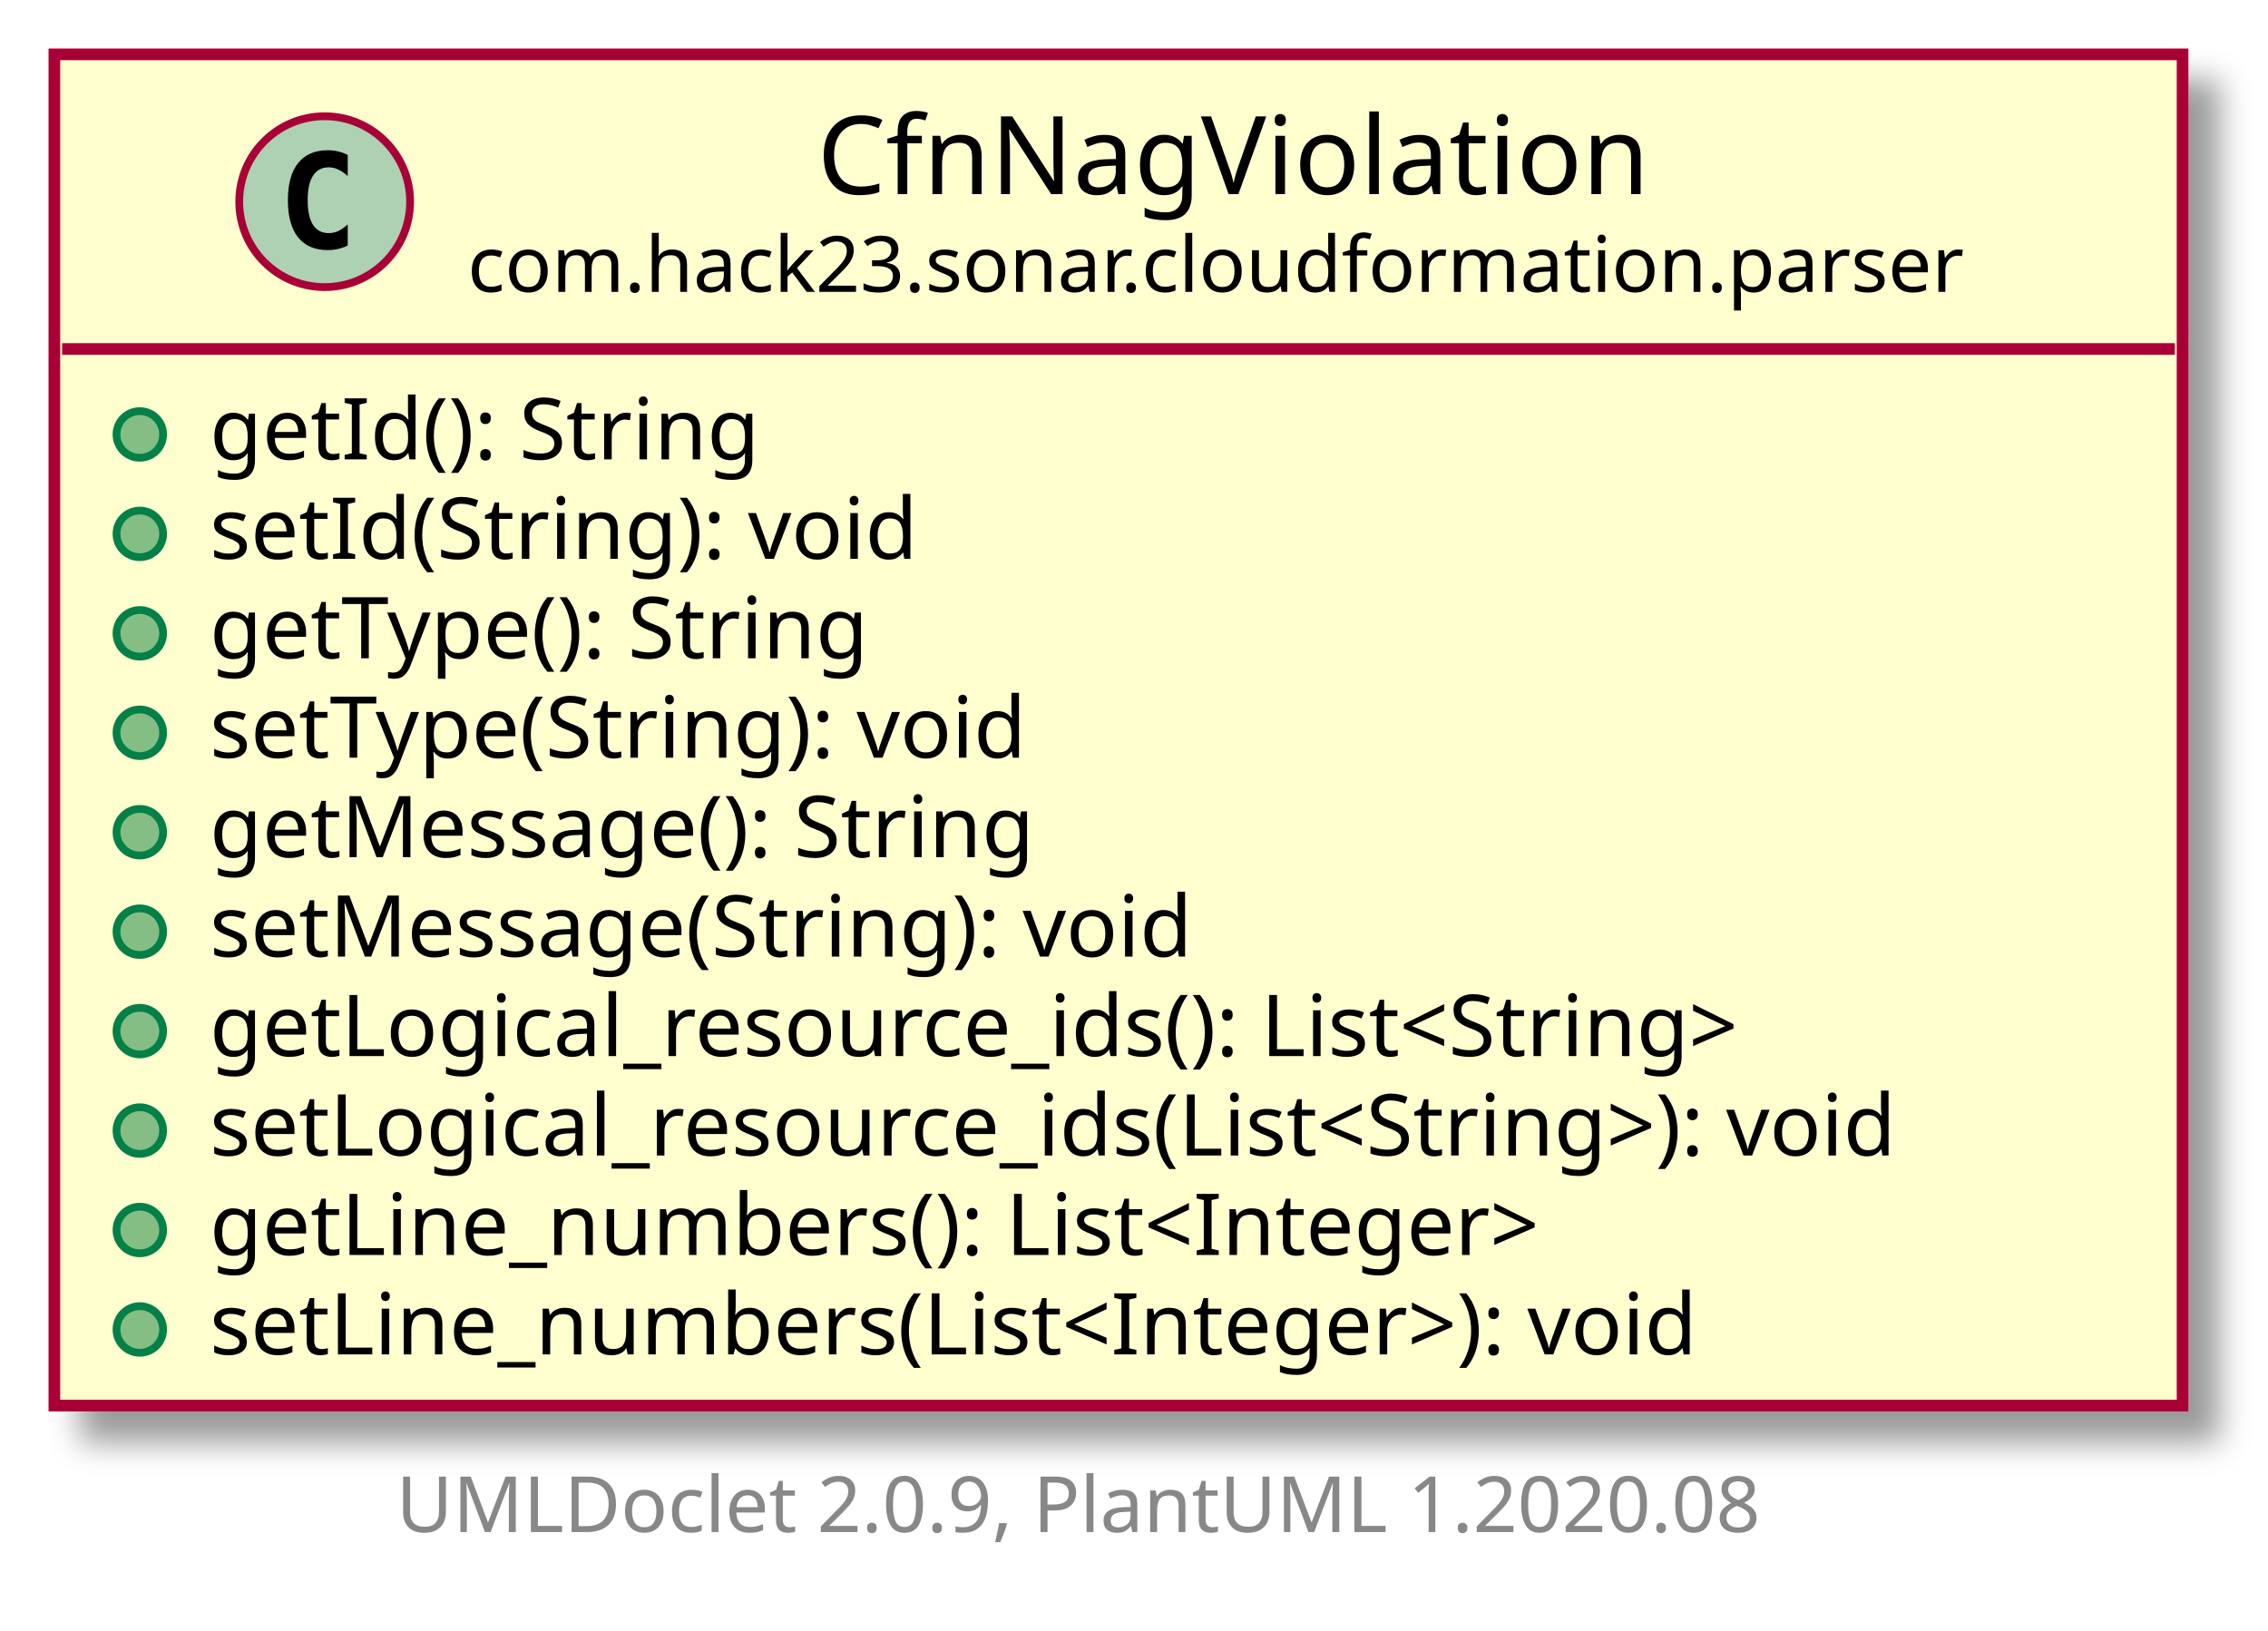
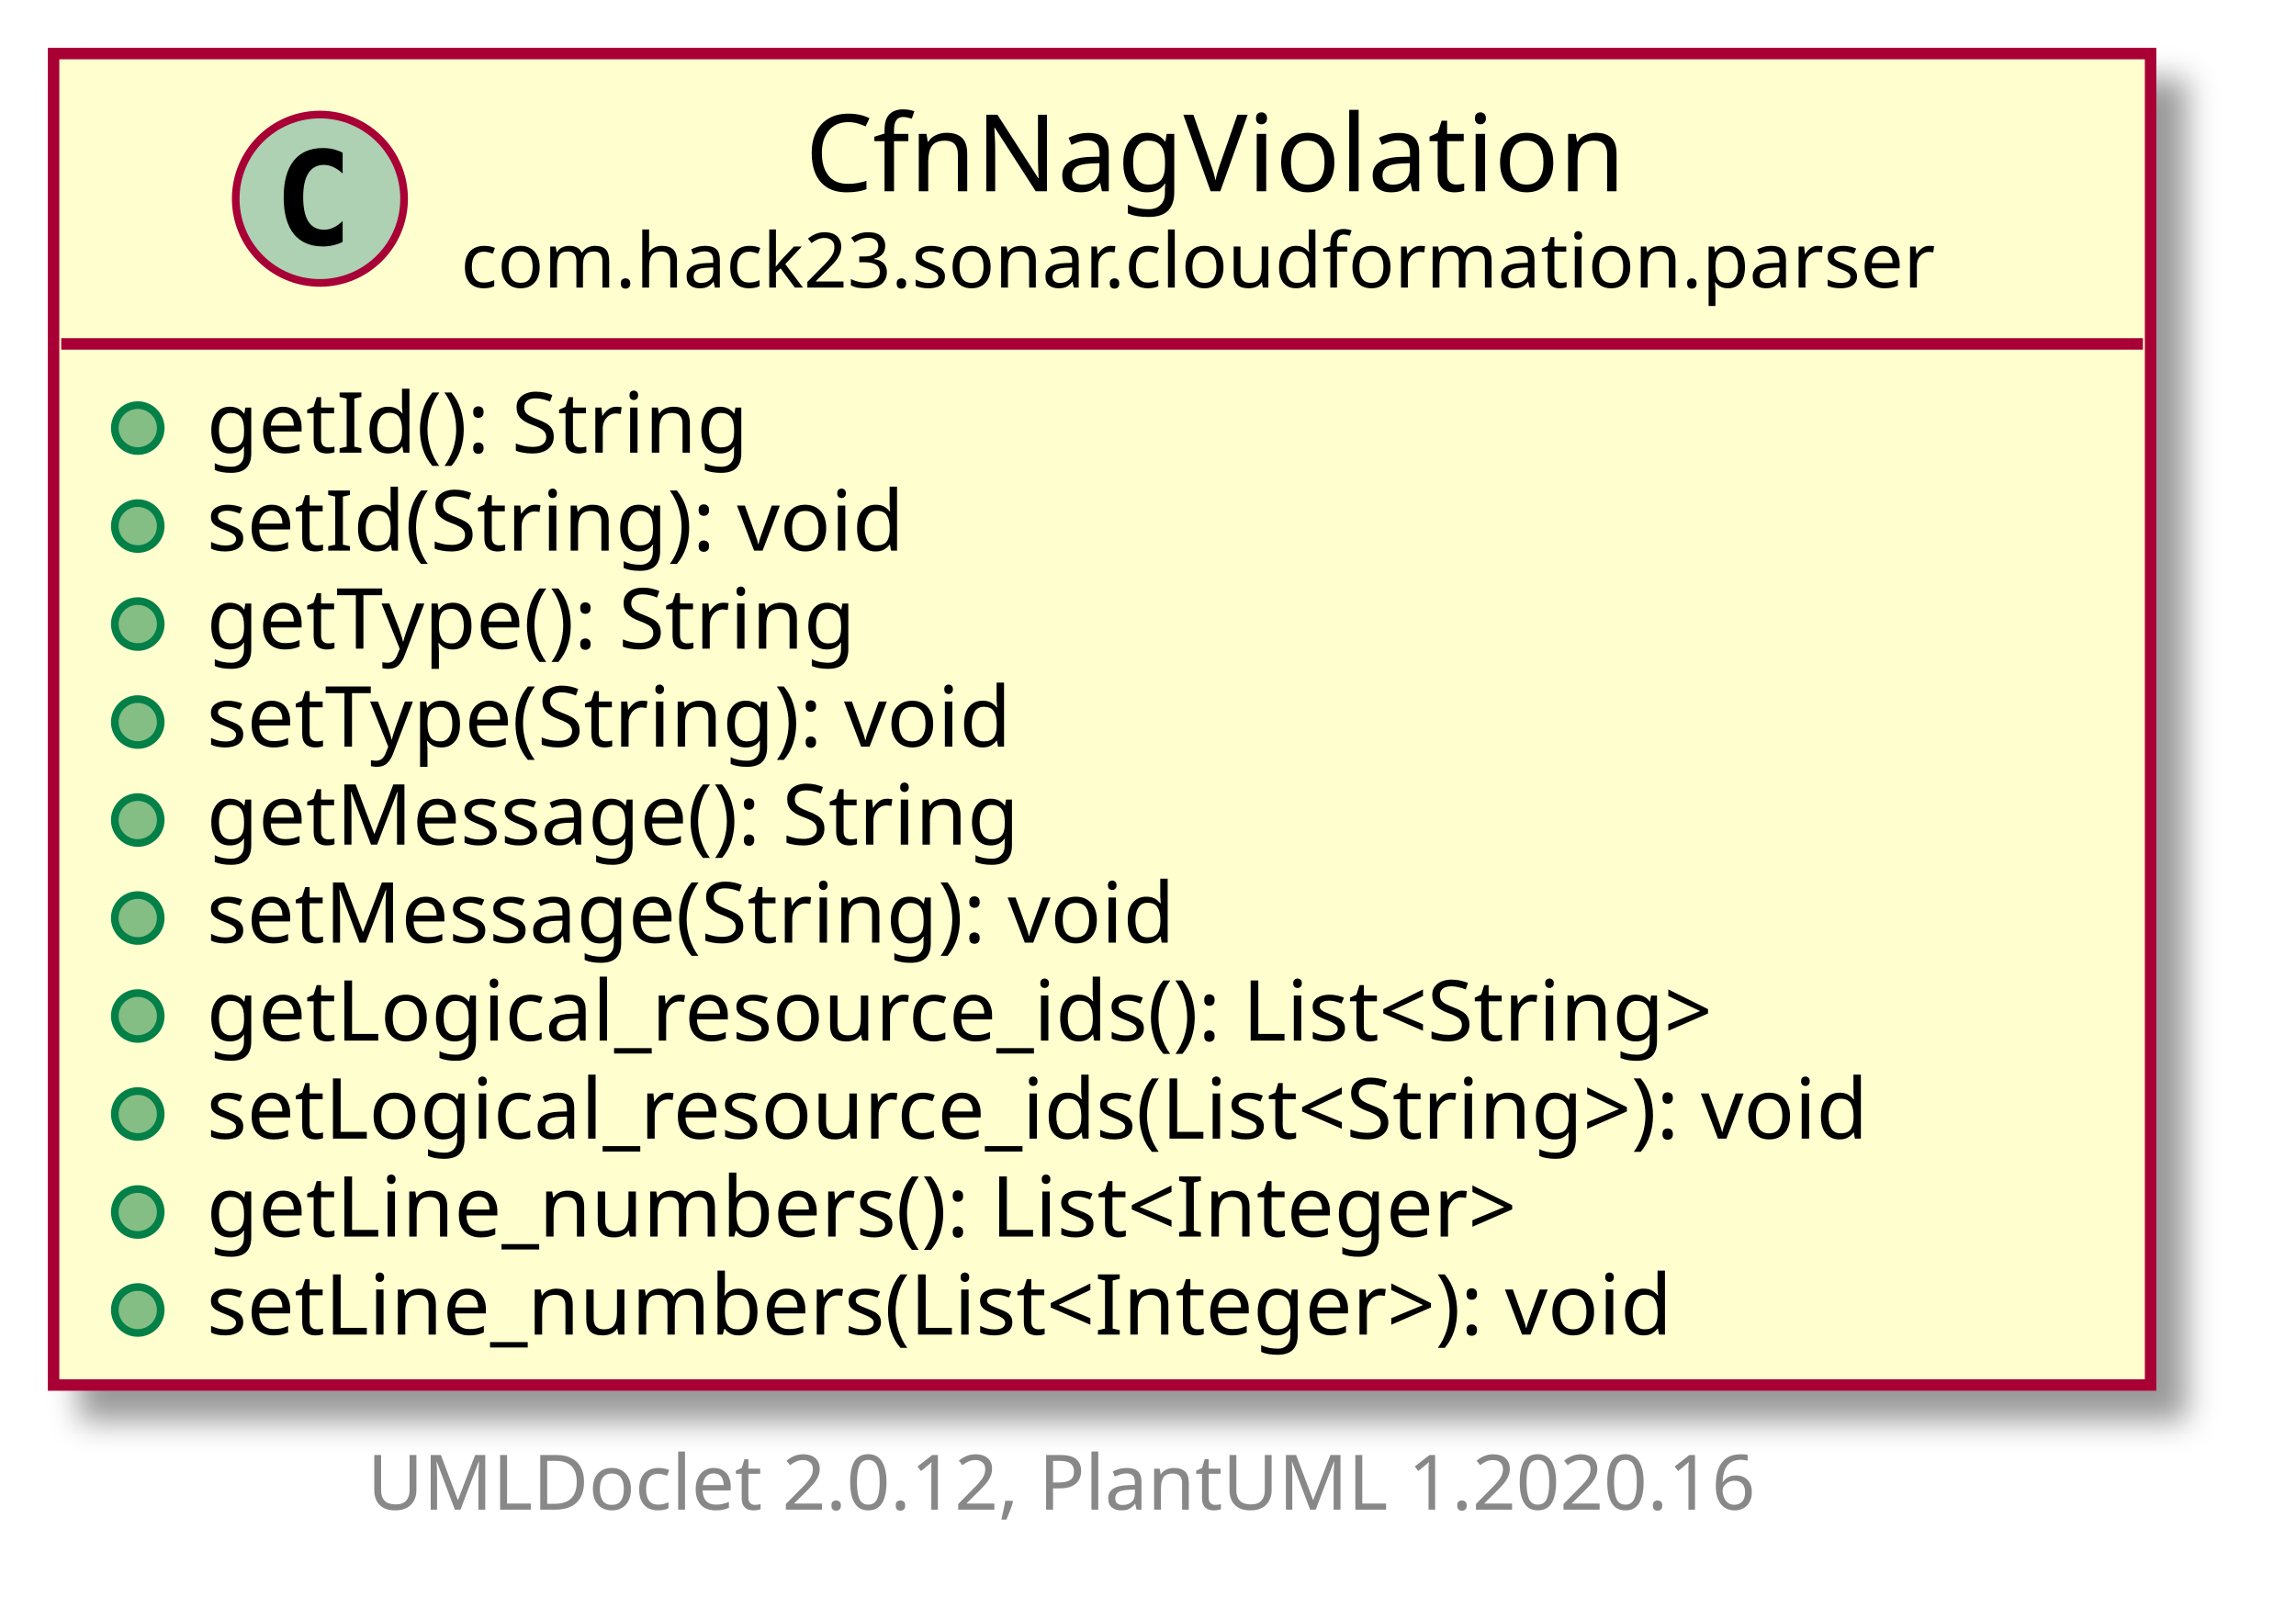
- <svg xmlns="http://www.w3.org/2000/svg" xmlns:xlink="http://www.w3.org/1999/xlink" contentScriptType="application/ecmascript" contentStyleType="text/css" height="210px" preserveAspectRatio="none" style="width:292px;height:210px;" version="1.1" viewBox="0 0 292 210" width="292px" zoomAndPan="magnify">
+ <svg xmlns="http://www.w3.org/2000/svg" xmlns:xlink="http://www.w3.org/1999/xlink" contentScriptType="application/ecmascript" contentStyleType="text/css" height="210px" preserveAspectRatio="none" style="width:300px;height:210px;" version="1.1" viewBox="0 0 300 210" width="300px" zoomAndPan="magnify">
  <defs>
-     <filter height="300%" id="f19m0xe2474fry" width="300%" x="-1" y="-1">
+     <filter height="300%" id="f13frpbb3p2yh5" width="300%" x="-1" y="-1">
      <feGaussianBlur result="blurOut" stdDeviation="2.0" />
      <feColorMatrix in="blurOut" result="blurOut2" type="matrix" values="0 0 0 0 0 0 0 0 0 0 0 0 0 0 0 0 0 0 .4 0" />
      <feOffset dx="4.0" dy="4.0" in="blurOut2" result="blurOut3" />
      <feBlend in="SourceGraphic" in2="blurOut3" mode="normal" />
    </filter>
  </defs>
  <g>
    <a href="CfnNagViolation.html" target="_top" title="CfnNagViolation.html" xlink:actuate="onRequest" xlink:href="CfnNagViolation.html" xlink:show="new" xlink:title="CfnNagViolation.html" xlink:type="simple">
-       <rect fill="#FEFECE" filter="url(#f19m0xe2474fry)" height="173.984" id="com.hack23.sonar.cloudformation.parser.CfnNagViolation" style="stroke: #A80036; stroke-width: 1.5;" width="274" x="7" y="7" />
+       <rect codeLine="5" fill="#FEFECE" filter="url(#f13frpbb3p2yh5)" height="173.984" id="com.hack23.sonar.cloudformation.parser.CfnNagViolation" style="stroke: #A80036; stroke-width: 1.5;" width="274" x="7" y="7" />
      <ellipse cx="41.8" cy="25.969" fill="#ADD1B2" rx="11" ry="11" style="stroke: #A80036; stroke-width: 1.0;" />
      <path d="M44.769,31.609 Q44.191,31.906 43.55,32.047 Q42.909,32.203 42.206,32.203 Q39.706,32.203 38.378,30.562 Q37.066,28.906 37.066,25.781 Q37.066,22.656 38.378,21 Q39.706,19.344 42.206,19.344 Q42.909,19.344 43.55,19.5 Q44.206,19.656 44.769,19.953 L44.769,22.672 Q44.144,22.094 43.55,21.828 Q42.956,21.547 42.331,21.547 Q40.987,21.547 40.3,22.625 Q39.612,23.688 39.612,25.781 Q39.612,27.875 40.3,28.953 Q40.987,30.016 42.331,30.016 Q42.956,30.016 43.55,29.75 Q44.144,29.469 44.769,28.891 L44.769,31.609 Z " />
      <text fill="#000000" font-family="sans-serif" font-size="14" lengthAdjust="spacingAndGlyphs" textLength="108" x="105.2" y="24.995">CfnNagViolation</text>
      <text fill="#000000" font-family="sans-serif" font-size="10" lengthAdjust="spacingAndGlyphs" textLength="198" x="60.2" y="37.579">com.hack23.sonar.cloudformation.parser</text>
      <line style="stroke: #A80036; stroke-width: 1.5;" x1="8" x2="280" y1="44.938" y2="44.938" />
      <ellipse cx="18" cy="55.938" fill="#84BE84" rx="3" ry="3" style="stroke: #038048; stroke-width: 1.0;" />
      <text fill="#000000" font-family="sans-serif" font-size="11" lengthAdjust="spacingAndGlyphs" textLength="78" x="27" y="59.148">getId(): String</text>
      <ellipse cx="18" cy="68.742" fill="#84BE84" rx="3" ry="3" style="stroke: #038048; stroke-width: 1.0;" />
      <text fill="#000000" font-family="sans-serif" font-size="11" lengthAdjust="spacingAndGlyphs" textLength="101" x="27" y="71.953">setId(String): void</text>
      <ellipse cx="18" cy="81.547" fill="#84BE84" rx="3" ry="3" style="stroke: #038048; stroke-width: 1.0;" />
      <text fill="#000000" font-family="sans-serif" font-size="11" lengthAdjust="spacingAndGlyphs" textLength="95" x="27" y="84.757">getType(): String</text>
      <ellipse cx="18" cy="94.352" fill="#84BE84" rx="3" ry="3" style="stroke: #038048; stroke-width: 1.0;" />
      <text fill="#000000" font-family="sans-serif" font-size="11" lengthAdjust="spacingAndGlyphs" textLength="118" x="27" y="97.562">setType(String): void</text>
      <ellipse cx="18" cy="107.156" fill="#84BE84" rx="3" ry="3" style="stroke: #038048; stroke-width: 1.0;" />
      <text fill="#000000" font-family="sans-serif" font-size="11" lengthAdjust="spacingAndGlyphs" textLength="119" x="27" y="110.367">getMessage(): String</text>
      <ellipse cx="18" cy="119.961" fill="#84BE84" rx="3" ry="3" style="stroke: #038048; stroke-width: 1.0;" />
      <text fill="#000000" font-family="sans-serif" font-size="11" lengthAdjust="spacingAndGlyphs" textLength="142" x="27" y="123.171">setMessage(String): void</text>
      <ellipse cx="18" cy="132.766" fill="#84BE84" rx="3" ry="3" style="stroke: #038048; stroke-width: 1.0;" />
      <text fill="#000000" font-family="sans-serif" font-size="11" lengthAdjust="spacingAndGlyphs" textLength="225" x="27" y="135.976">getLogical_resource_ids(): List&lt;String&gt;</text>
      <ellipse cx="18" cy="145.57" fill="#84BE84" rx="3" ry="3" style="stroke: #038048; stroke-width: 1.0;" />
      <text fill="#000000" font-family="sans-serif" font-size="11" lengthAdjust="spacingAndGlyphs" textLength="248" x="27" y="148.781">setLogical_resource_ids(List&lt;String&gt;): void</text>
      <ellipse cx="18" cy="158.375" fill="#84BE84" rx="3" ry="3" style="stroke: #038048; stroke-width: 1.0;" />
      <text fill="#000000" font-family="sans-serif" font-size="11" lengthAdjust="spacingAndGlyphs" textLength="192" x="27" y="161.585">getLine_numbers(): List&lt;Integer&gt;</text>
      <ellipse cx="18" cy="171.18" fill="#84BE84" rx="3" ry="3" style="stroke: #038048; stroke-width: 1.0;" />
      <text fill="#000000" font-family="sans-serif" font-size="11" lengthAdjust="spacingAndGlyphs" textLength="215" x="27" y="174.39">setLine_numbers(List&lt;Integer&gt;): void</text>
    </a>
-     <text fill="#888888" font-family="sans-serif" font-size="10" lengthAdjust="spacingAndGlyphs" textLength="186" x="51" y="197.267">UMLDoclet 2.0.9, PlantUML 1.2020.08</text>
+     <text fill="#888888" font-family="sans-serif" font-size="10" lengthAdjust="spacingAndGlyphs" textLength="192" x="48" y="197.267">UMLDoclet 2.0.12, PlantUML 1.2020.16</text>
  </g>
</svg>
